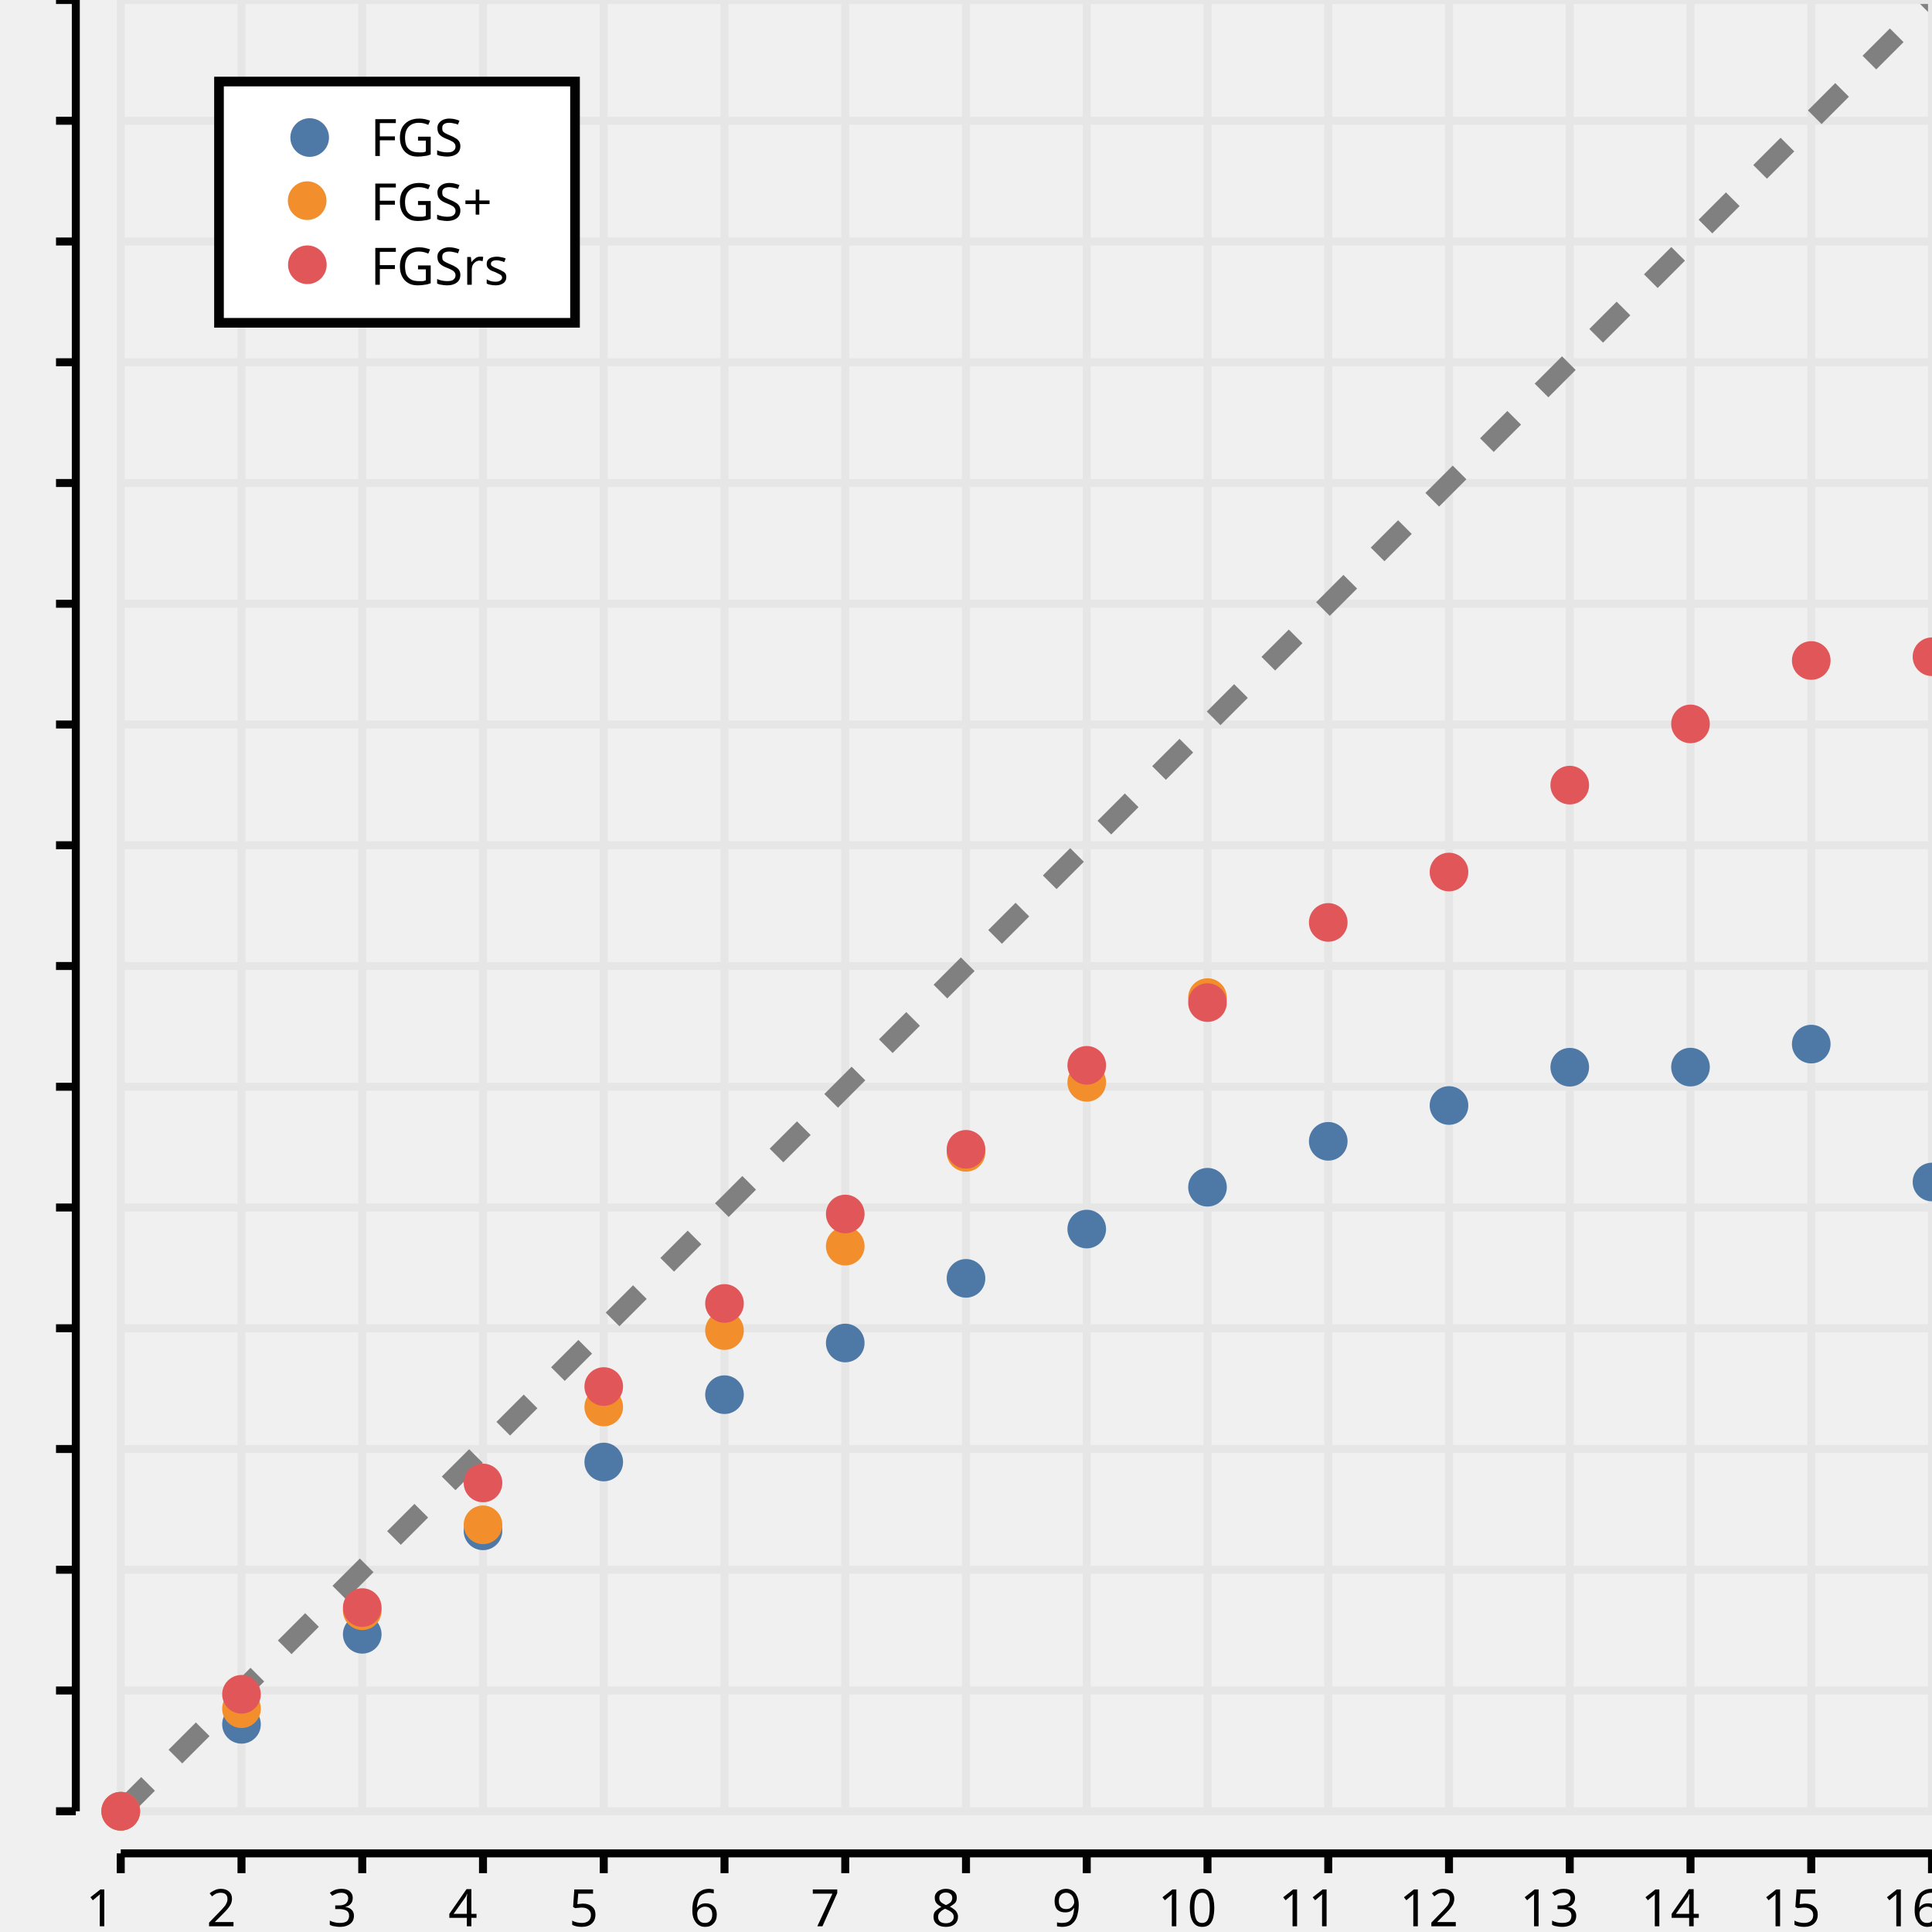
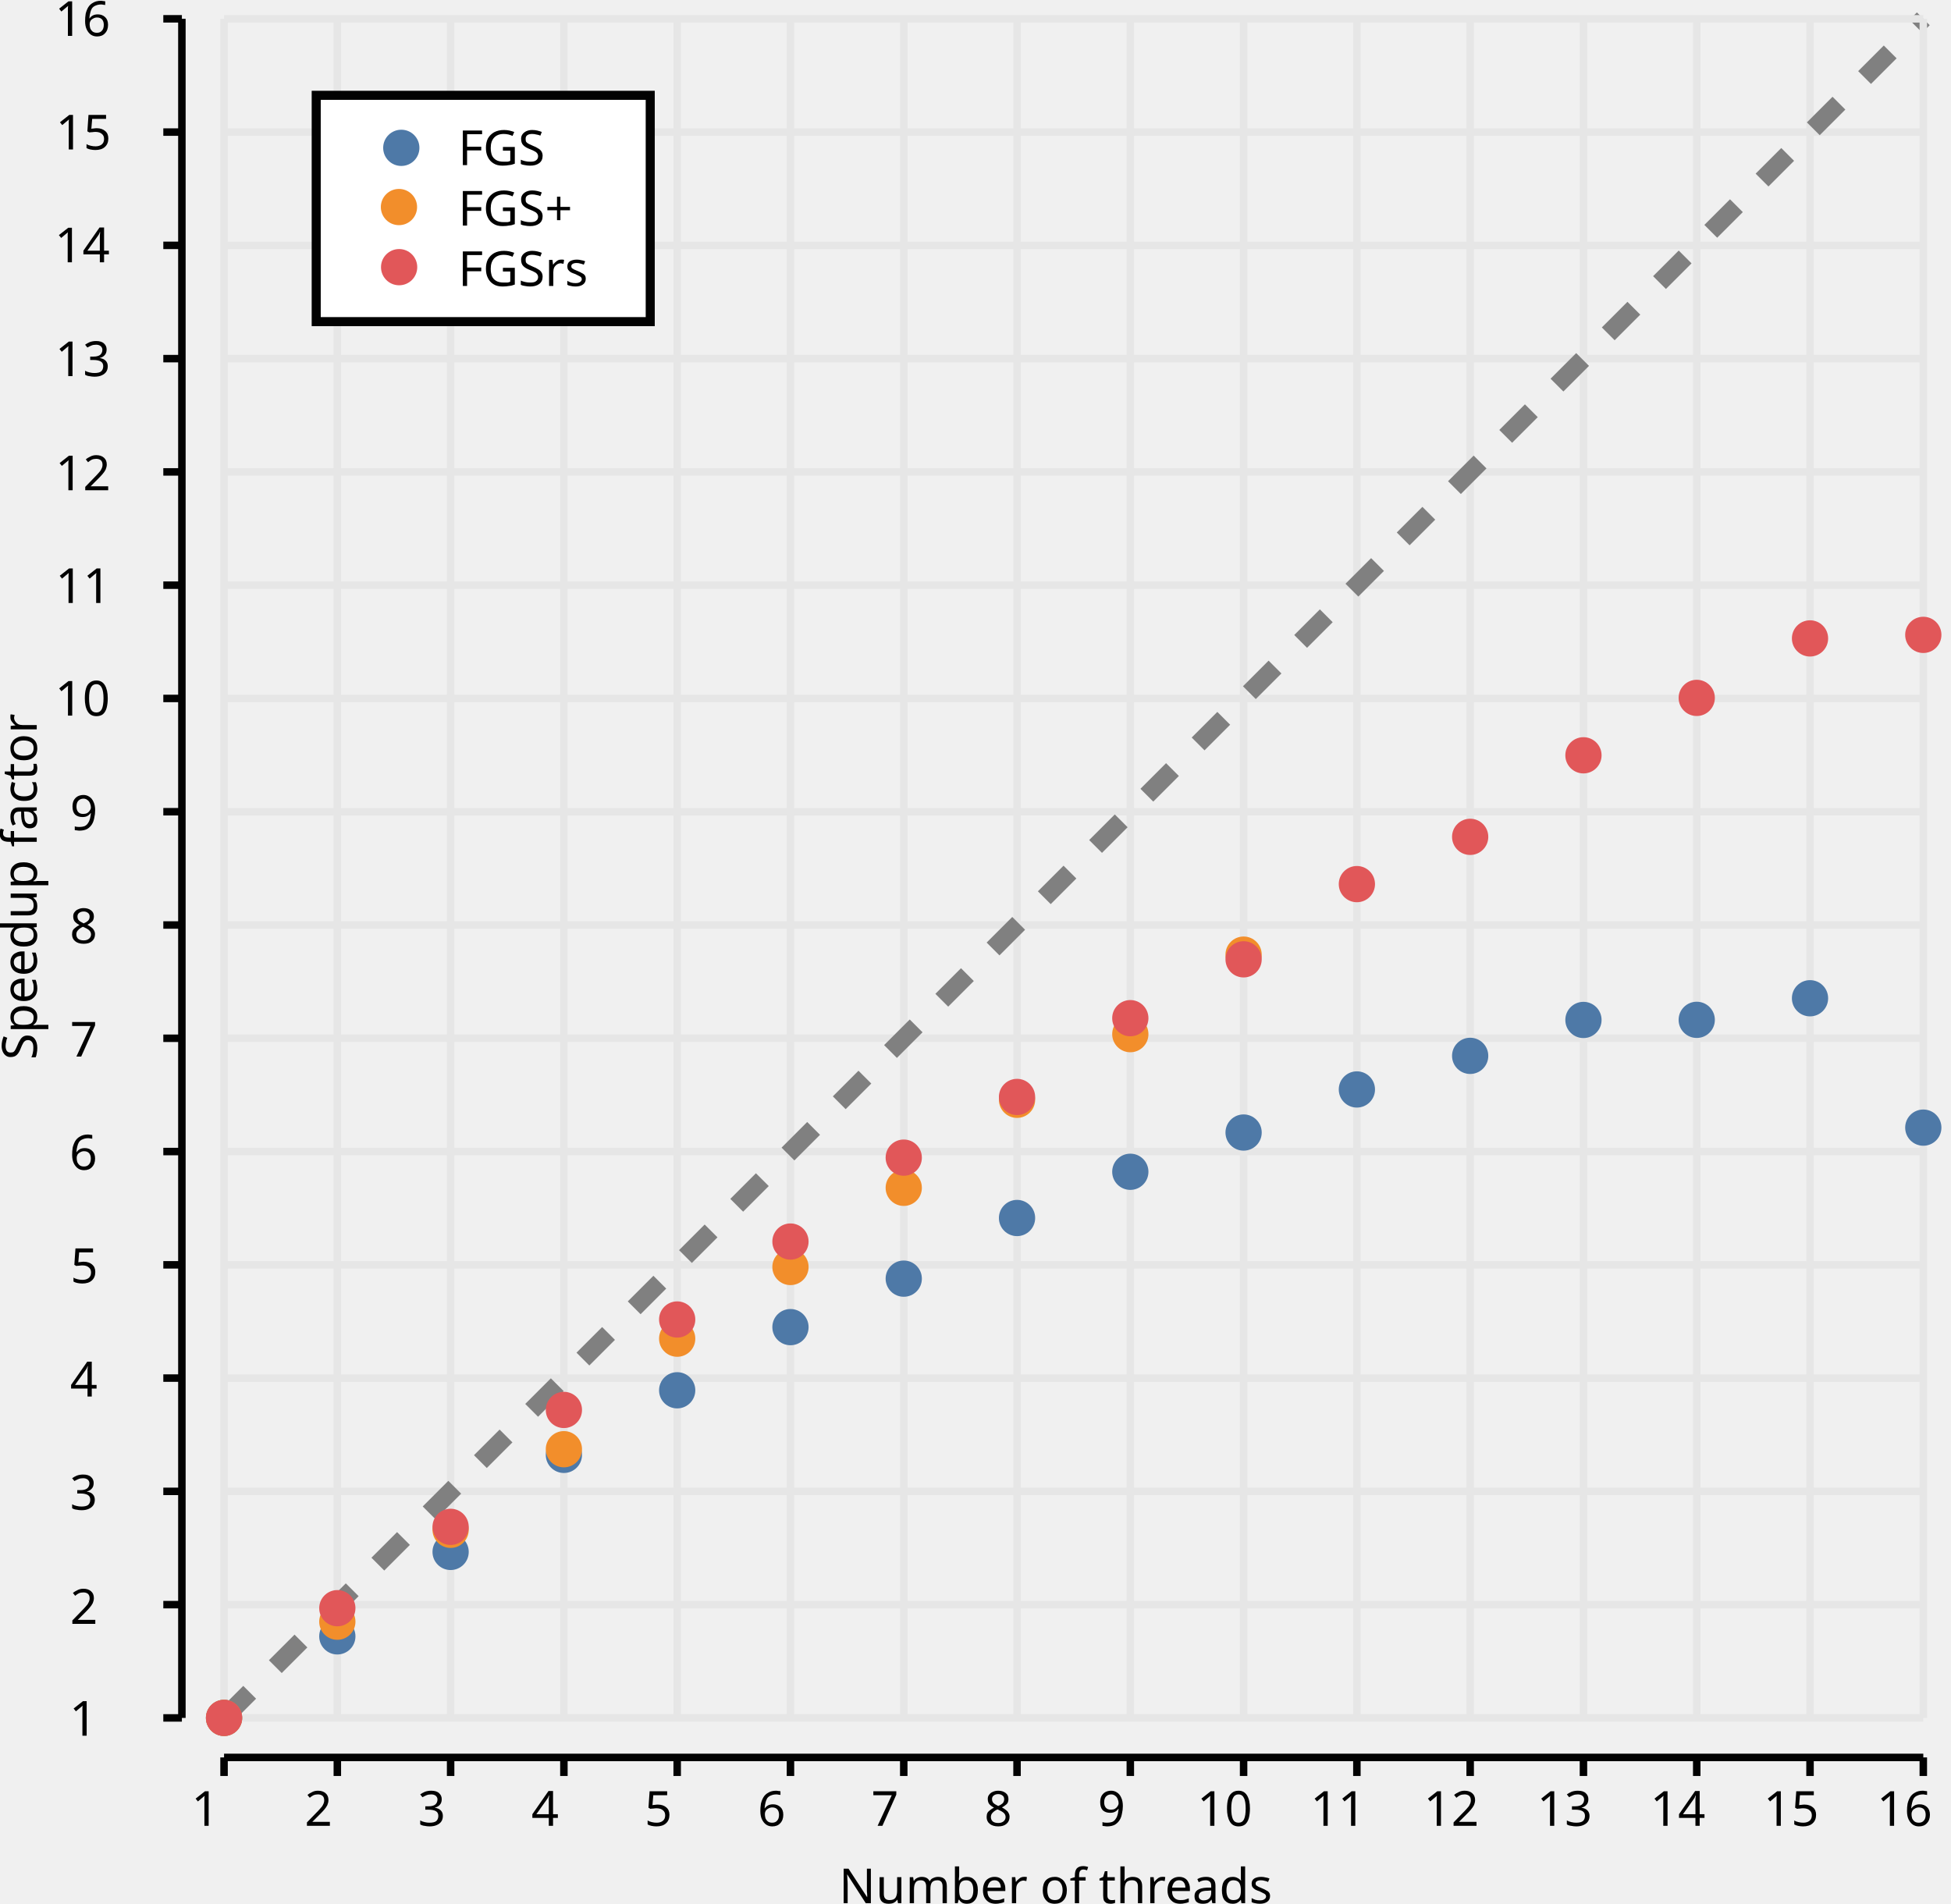
- <svg xmlns="http://www.w3.org/2000/svg" width="100" height="100" viewBox="0 -100 100 100" version="1.1" id="svg70">
+ <svg xmlns="http://www.w3.org/2000/svg" width="107.639" height="105.049" viewBox="0 -100 107.639 105.049" version="1.1" id="svg70">
  <defs id="defs2" />
-   <path style="fill:none;stroke:#e6e6e6;stroke-width:0.413;stroke-opacity:1" d="m 6.25,-100 10e-5,93.75" id="path5231" />
-   <path style="fill:none;stroke:#e6e6e6;stroke-width:0.413;stroke-opacity:1" d="m 12.5,-100 10e-5,93.75" id="path5233" />
-   <path style="fill:none;stroke:#e6e6e6;stroke-width:0.413;stroke-opacity:1" d="m 18.75,-100 10e-5,93.75" id="path5235" />
-   <path style="fill:none;stroke:#e6e6e6;stroke-width:0.413;stroke-opacity:1" d="m 25,-100 10e-5,93.75" id="path5237" />
-   <path style="fill:none;stroke:#e6e6e6;stroke-width:0.413;stroke-opacity:1" d="m 31.25,-100 10e-5,93.75" id="path5239" />
-   <path style="fill:none;stroke:#e6e6e6;stroke-width:0.413;stroke-opacity:1" d="m 37.5,-100 1e-4,93.75" id="path5241" />
-   <path style="fill:none;stroke:#e6e6e6;stroke-width:0.413;stroke-opacity:1" d="m 43.75,-100 1e-4,93.75" id="path5243" />
-   <path style="fill:none;stroke:#e6e6e6;stroke-width:0.413;stroke-opacity:1" d="m 50,-100 1e-4,93.75" id="path5245" />
-   <path style="fill:none;stroke:#e6e6e6;stroke-width:0.413;stroke-opacity:1" d="m 56.25,-100 10e-5,93.75" id="path5247" />
-   <path style="fill:none;stroke:#e6e6e6;stroke-width:0.413;stroke-opacity:1" d="m 62.5,-100 1e-4,93.75" id="path5249" />
-   <path style="fill:none;stroke:#e6e6e6;stroke-width:0.413;stroke-opacity:1" d="m 68.75,-100 1e-4,93.75" id="path5251" />
-   <path style="fill:none;stroke:#e6e6e6;stroke-width:0.413;stroke-opacity:1" d="m 75,-100 1e-4,93.75" id="path5253" />
-   <path style="fill:none;stroke:#e6e6e6;stroke-width:0.413;stroke-opacity:1" d="m 81.25,-100 1e-4,93.75" id="path5255" />
-   <path style="fill:none;stroke:#e6e6e6;stroke-width:0.413;stroke-opacity:1" d="m 87.5,-100 1e-4,93.75" id="path5257" />
-   <path style="fill:none;stroke:#e6e6e6;stroke-width:0.413;stroke-opacity:1" d="m 93.75,-100 1e-4,93.75" id="path5259" />
-   <path style="fill:none;stroke:#e6e6e6;stroke-width:0.413;stroke-opacity:1" d="m 6.25,-93.75 93.75,-9.6e-5" id="path5263" />
-   <path style="fill:none;stroke:#e6e6e6;stroke-width:0.413;stroke-opacity:1" d="m 6.25,-87.5 93.75,-9.6e-5" id="path5265" />
-   <path style="fill:none;stroke:#e6e6e6;stroke-width:0.413;stroke-opacity:1" d="m 6.25,-81.25 93.75,-9.6e-5" id="path5267" />
-   <path style="fill:none;stroke:#e6e6e6;stroke-width:0.413;stroke-opacity:1" d="m 6.25,-75 93.75,-9.6e-5" id="path5269" />
-   <path style="fill:none;stroke:#e6e6e6;stroke-width:0.413;stroke-opacity:1" d="M 6.25,-68.75 100,-68.75" id="path5271" />
-   <path style="fill:none;stroke:#e6e6e6;stroke-width:0.413;stroke-opacity:1" d="m 6.25,-62.5 93.75,-9.6e-5" id="path5273" />
-   <path style="fill:none;stroke:#e6e6e6;stroke-width:0.413;stroke-opacity:1" d="m 6.25,-56.25 93.75,-9.6e-5" id="path5275" />
-   <path style="fill:none;stroke:#e6e6e6;stroke-width:0.413;stroke-opacity:1" d="m 6.25,-50 93.75,-9.6e-5" id="path5277" />
-   <path style="fill:none;stroke:#e6e6e6;stroke-width:0.413;stroke-opacity:1" d="m 6.25,-43.75 93.75,-9.6e-5" id="path5279" />
-   <path style="fill:none;stroke:#e6e6e6;stroke-width:0.413;stroke-opacity:1" d="m 6.25,-37.5 93.75,-9.6e-5" id="path5281" />
-   <path style="fill:none;stroke:#e6e6e6;stroke-width:0.413;stroke-opacity:1" d="m 6.25,-31.25 93.75,-9.6e-5" id="path5283" />
-   <path style="fill:none;stroke:#e6e6e6;stroke-width:0.413;stroke-opacity:1" d="m 6.25,-25 93.75,-9.6e-5" id="path5285" />
-   <path style="fill:none;stroke:#e6e6e6;stroke-width:0.413;stroke-opacity:1" d="m 6.25,-18.75 93.75,-9.6e-5" id="path5287" />
-   <path style="fill:none;stroke:#e6e6e6;stroke-width:0.413;stroke-opacity:1" d="m 6.25,-12.5 93.75,-9.6e-5" id="path5289" />
-   <path style="fill:none;stroke:#e6e6e6;stroke-width:0.413;stroke-opacity:1" d="M 6.25,-6.25 100,-6.25" id="path5291" />
-   <path d="M 6.25,-6.25 100,-100" stroke="#808080" stroke-dasharray="2, 2" id="path6" />
-   <path style="fill:none;stroke:#020202;stroke-width:0.413;stroke-opacity:1" d="M 6.25,-3.045 V -4.07" id="path6302" />
-   <path style="fill:none;stroke:#020202;stroke-width:0.413;stroke-opacity:1" d="M 12.5,-3.045 V -4.07" id="path6304" />
-   <path style="fill:none;stroke:#020202;stroke-width:0.413;stroke-opacity:1" d="M 18.75,-3.045 V -4.07" id="path6306" />
-   <path style="fill:none;stroke:#020202;stroke-width:0.413;stroke-opacity:1" d="M 25,-3.045 V -4.07" id="path6308" />
-   <path style="fill:none;stroke:#020202;stroke-width:0.413;stroke-opacity:1" d="M 31.25,-3.045 V -4.07" id="path6310" />
-   <path style="fill:none;stroke:#020202;stroke-width:0.413;stroke-opacity:1" d="M 37.5,-3.045 V -4.07" id="path6312" />
-   <path style="fill:none;stroke:#020202;stroke-width:0.413;stroke-opacity:1" d="M 43.75,-3.045 V -4.07" id="path6314" />
-   <path style="fill:none;stroke:#020202;stroke-width:0.413;stroke-opacity:1" d="M 50,-3.045 V -4.07" id="path6316" />
-   <path style="fill:none;stroke:#020202;stroke-width:0.413;stroke-opacity:1" d="M 56.25,-3.045 V -4.07" id="path6318" />
-   <path style="fill:none;stroke:#020202;stroke-width:0.413;stroke-opacity:1" d="M 62.5,-3.045 V -4.07" id="path6320" />
-   <path style="fill:none;stroke:#020202;stroke-width:0.413;stroke-opacity:1" d="M 68.75,-3.045 V -4.07" id="path6322" />
-   <path style="fill:none;stroke:#020202;stroke-width:0.413;stroke-opacity:1" d="M 75,-3.045 V -4.07" id="path6324" />
-   <path style="fill:none;stroke:#020202;stroke-width:0.413;stroke-opacity:1" d="M 81.25,-3.045 V -4.07" id="path6326" />
-   <path style="fill:none;stroke:#020202;stroke-width:0.413;stroke-opacity:1" d="M 87.5,-3.045 V -4.07" id="path6328" />
-   <path style="fill:none;stroke:#020202;stroke-width:0.413;stroke-opacity:1" d="M 93.75,-3.045 V -4.07" id="path6330" />
-   <path style="fill:none;stroke:#020202;stroke-width:0.413;stroke-opacity:1" d="M 100,-3.045 V -4.07" id="path6900" />
-   <path style="fill:none;stroke:#020202;stroke-width:0.413;stroke-opacity:1" d="m 2.899,-93.75 h 1.024" id="path6906" />
-   <path style="fill:none;stroke:#020202;stroke-width:0.413;stroke-opacity:1" d="m 2.899,-87.5 h 1.024" id="path6908" />
-   <path style="fill:none;stroke:#020202;stroke-width:0.413;stroke-opacity:1" d="m 2.899,-81.25 h 1.024" id="path6910" />
-   <path style="fill:none;stroke:#020202;stroke-width:0.413;stroke-opacity:1" d="m 2.899,-75 h 1.024" id="path6912" />
-   <path style="fill:none;stroke:#020202;stroke-width:0.413;stroke-opacity:1" d="m 2.899,-68.75 h 1.024" id="path6914" />
-   <path style="fill:none;stroke:#020202;stroke-width:0.413;stroke-opacity:1" d="m 2.899,-62.5 h 1.024" id="path6916" />
-   <path style="fill:none;stroke:#020202;stroke-width:0.413;stroke-opacity:1" d="m 2.899,-56.25 h 1.024" id="path6918" />
-   <path style="fill:none;stroke:#020202;stroke-width:0.413;stroke-opacity:1" d="m 2.899,-50 h 1.024" id="path6920" />
-   <path style="fill:none;stroke:#020202;stroke-width:0.413;stroke-opacity:1" d="m 2.899,-43.75 h 1.024" id="path6922" />
-   <path style="fill:none;stroke:#020202;stroke-width:0.413;stroke-opacity:1" d="m 2.899,-37.5 h 1.024" id="path6924" />
-   <path style="fill:none;stroke:#020202;stroke-width:0.413;stroke-opacity:1" d="m 2.899,-31.25 h 1.024" id="path6926" />
-   <path style="fill:none;stroke:#020202;stroke-width:0.413;stroke-opacity:1" d="m 2.899,-25 h 1.024" id="path6928" />
-   <path style="fill:none;stroke:#020202;stroke-width:0.413;stroke-opacity:1" d="m 2.899,-18.75 h 1.024" id="path6930" />
-   <path style="fill:none;stroke:#020202;stroke-width:0.413;stroke-opacity:1" d="m 2.899,-12.5 h 1.024" id="path6932" />
-   <path style="fill:none;stroke:#020202;stroke-width:0.413;stroke-opacity:1" d="m 2.899,-6.25 h 1.024" id="path6934" />
-   <path style="fill:none;stroke:#020202;stroke-width:0.413;stroke-opacity:1" d="m 2.899,-100 h 1.024" id="path6938" />
-   <path style="fill:none;stroke:#020202;stroke-width:0.413;stroke-opacity:1" d="M 3.924,-6.25 V -100" id="path6944" />
-   <path style="fill:none;stroke:#020202;stroke-width:0.413;stroke-opacity:1" d="M 100,-4.07 H 6.25" id="path7121" />
-   <text xml:space="preserve" style="font-size:2.667px;line-height:1.25;font-family:sans-serif;-inkscape-font-specification:'sans-serif, Normal';text-align:center;letter-spacing:0px;text-anchor:middle" x="6.25" y="-0.296" id="text28380">
-     <tspan id="tspan28378" x="6.25" y="-0.296">1</tspan>
-   </text>
-   <text xml:space="preserve" style="font-size:2.667px;line-height:1.25;font-family:sans-serif;-inkscape-font-specification:'sans-serif, Normal';text-align:center;letter-spacing:0px;text-anchor:middle" x="12.5" y="-0.296" id="text38774">
-     <tspan id="tspan38772" x="12.5" y="-0.296">2</tspan>
-   </text>
-   <text xml:space="preserve" style="font-size:2.667px;line-height:1.25;font-family:sans-serif;-inkscape-font-specification:'sans-serif, Normal';text-align:center;letter-spacing:0px;text-anchor:middle" x="18.75" y="-0.296" id="text41780">
-     <tspan id="tspan41778" x="18.75" y="-0.296">3</tspan>
-   </text>
-   <text xml:space="preserve" style="font-size:2.667px;line-height:1.25;font-family:sans-serif;-inkscape-font-specification:'sans-serif, Normal';text-align:center;letter-spacing:0px;text-anchor:middle" x="25" y="-0.296" id="text51370">
-     <tspan id="tspan51368" x="25" y="-0.296">4</tspan>
-   </text>
-   <text xml:space="preserve" style="font-size:2.667px;line-height:1.25;font-family:sans-serif;-inkscape-font-specification:'sans-serif, Normal';text-align:center;letter-spacing:0px;text-anchor:middle" x="31.25" y="-0.296" id="text52154">
-     <tspan id="tspan52152" x="31.25" y="-0.296">5</tspan>
-   </text>
-   <text xml:space="preserve" style="font-size:2.667px;line-height:1.25;font-family:sans-serif;-inkscape-font-specification:'sans-serif, Normal';text-align:center;letter-spacing:0px;text-anchor:middle" x="37.5" y="-0.296" id="text54066">
-     <tspan id="tspan54064" x="37.5" y="-0.296">6</tspan>
-   </text>
-   <text xml:space="preserve" style="font-size:2.667px;line-height:1.25;font-family:sans-serif;-inkscape-font-specification:'sans-serif, Normal';text-align:center;letter-spacing:0px;text-anchor:middle" x="43.75" y="-0.296" id="text54664">
-     <tspan id="tspan54662" x="43.75" y="-0.296">7</tspan>
-   </text>
-   <text xml:space="preserve" style="font-size:2.667px;line-height:1.25;font-family:sans-serif;-inkscape-font-specification:'sans-serif, Normal';text-align:center;letter-spacing:0px;text-anchor:middle" x="50" y="-0.296" id="text55328">
-     <tspan id="tspan55326" x="50" y="-0.296">8</tspan>
-   </text>
-   <text xml:space="preserve" style="font-size:2.667px;line-height:1.25;font-family:sans-serif;-inkscape-font-specification:'sans-serif, Normal';text-align:center;letter-spacing:0px;text-anchor:middle" x="56.25" y="-0.296" id="text55574">
-     <tspan id="tspan55572" x="56.25" y="-0.296">9</tspan>
-   </text>
-   <text xml:space="preserve" style="font-size:2.667px;line-height:1.25;font-family:sans-serif;-inkscape-font-specification:'sans-serif, Normal';text-align:center;letter-spacing:0px;text-anchor:middle" x="62.5" y="-0.296" id="text56546">
-     <tspan id="tspan56544" x="62.5" y="-0.296">10</tspan>
-   </text>
-   <text xml:space="preserve" style="font-size:2.667px;line-height:1.25;font-family:sans-serif;-inkscape-font-specification:'sans-serif, Normal';text-align:center;letter-spacing:0px;text-anchor:middle" x="68.75" y="-0.296" id="text58330">
-     <tspan id="tspan58328" x="68.75" y="-0.296">11</tspan>
-   </text>
-   <text xml:space="preserve" style="font-size:2.667px;line-height:1.25;font-family:sans-serif;-inkscape-font-specification:'sans-serif, Normal';text-align:center;letter-spacing:0px;text-anchor:middle" x="75" y="-0.296" id="text59840">
-     <tspan id="tspan59838" x="75" y="-0.296">12</tspan>
-   </text>
-   <text xml:space="preserve" style="font-size:2.667px;line-height:1.25;font-family:sans-serif;-inkscape-font-specification:'sans-serif, Normal';text-align:center;letter-spacing:0px;text-anchor:middle" x="81.25" y="-0.296" id="text61186">
-     <tspan id="tspan61184" x="81.25" y="-0.296">13</tspan>
-   </text>
-   <text xml:space="preserve" style="font-size:2.667px;line-height:1.25;font-family:sans-serif;-inkscape-font-specification:'sans-serif, Normal';text-align:center;letter-spacing:0px;text-anchor:middle" x="87.5" y="-0.296" id="text62378">
-     <tspan id="tspan62376" x="87.5" y="-0.296">14</tspan>
-   </text>
-   <text xml:space="preserve" style="font-size:2.667px;line-height:1.25;font-family:sans-serif;-inkscape-font-specification:'sans-serif, Normal';text-align:center;letter-spacing:0px;text-anchor:middle" x="93.75" y="-0.296" id="text63042">
-     <tspan id="tspan63040" x="93.75" y="-0.296">15</tspan>
-   </text>
-   <text xml:space="preserve" style="font-size:2.667px;line-height:1.25;font-family:sans-serif;-inkscape-font-specification:'sans-serif, Normal';text-align:center;letter-spacing:0px;text-anchor:middle" x="100" y="-0.296" id="text64146">
-     <tspan id="tspan64144" x="100" y="-0.296">16</tspan>
-   </text>
-   <rect style="fill:#ffffff;stroke:#020202;stroke-width:0.5;stroke-miterlimit:4;stroke-dasharray:none;stroke-opacity:1" id="rect69719" width="18.428" height="12.487" x="11.335" y="-95.779" />
-   <text xml:space="preserve" style="font-size:2.667px;line-height:1.25;font-family:sans-serif;-inkscape-font-specification:'sans-serif, Normal';text-align:start;letter-spacing:0px;text-anchor:start" x="19.16" y="-91.928" id="text75953">
-     <tspan id="tspan75951" x="19.16" y="-91.928">FGS</tspan>
-     <tspan x="19.16" y="-88.595" id="tspan75955">FGS+</tspan>
-     <tspan x="19.16" y="-85.261" id="tspan75957">FGSrs</tspan>
-   </text>
-   <circle cx="15.9" cy="-89.614" r="1" fill="#f28e2b" id="circle78700" />
-   <circle cx="15.909" cy="-86.296" r="1" fill="#76b7b2" id="circle78702" style="fill:#e15759;fill-opacity:1" />
-   <circle cx="16.029" cy="-92.881" r="1" fill="#4e79a7" id="circle78704" />
-   <text xml:space="preserve" style="font-size:2.667px;line-height:1.25;font-family:sans-serif;-inkscape-font-specification:'sans-serif, Normal';text-align:center;letter-spacing:0px;text-anchor:middle" x="-0.482" y="-5.268" id="text78807">
-     <tspan id="tspan78805" x="-0.482" y="-5.268">1</tspan>
-   </text>
-   <text xml:space="preserve" style="font-size:2.667px;line-height:1.25;font-family:sans-serif;-inkscape-font-specification:'sans-serif, Normal';text-align:center;letter-spacing:0px;text-anchor:middle" x="-0.44" y="-11.441" id="text78811">
-     <tspan id="tspan78809" x="-0.44" y="-11.441">2</tspan>
-   </text>
-   <text xml:space="preserve" style="font-size:2.667px;line-height:1.25;font-family:sans-serif;-inkscape-font-specification:'sans-serif, Normal';text-align:center;letter-spacing:0px;text-anchor:middle" x="-0.452" y="-17.741" id="text78815">
-     <tspan id="tspan78813" x="-0.452" y="-17.741">3</tspan>
-   </text>
-   <text xml:space="preserve" style="font-size:2.667px;line-height:1.25;font-family:sans-serif;-inkscape-font-specification:'sans-serif, Normal';text-align:center;letter-spacing:0px;text-anchor:middle" x="-0.449" y="-23.985" id="text78819">
-     <tspan id="tspan78817" x="-0.449" y="-23.985">4</tspan>
-   </text>
-   <text xml:space="preserve" style="font-size:2.667px;line-height:1.25;font-family:sans-serif;-inkscape-font-specification:'sans-serif, Normal';text-align:center;letter-spacing:0px;text-anchor:middle" x="-0.426" y="-30.25" id="text78823">
-     <tspan id="tspan78821" x="-0.426" y="-30.25">5</tspan>
-   </text>
-   <text xml:space="preserve" style="font-size:2.667px;line-height:1.25;font-family:sans-serif;-inkscape-font-specification:'sans-serif, Normal';text-align:center;letter-spacing:0px;text-anchor:middle" x="-0.466" y="-36.505" id="text78827">
-     <tspan id="tspan78825" x="-0.466" y="-36.505">6</tspan>
-   </text>
-   <text xml:space="preserve" style="font-size:2.667px;line-height:1.25;font-family:sans-serif;-inkscape-font-specification:'sans-serif, Normal';text-align:center;letter-spacing:0px;text-anchor:middle" x="-0.454" y="-42.74" id="text78831">
-     <tspan id="tspan78829" x="-0.454" y="-42.74">7</tspan>
-   </text>
-   <text xml:space="preserve" style="font-size:2.667px;line-height:1.25;font-family:sans-serif;-inkscape-font-specification:'sans-serif, Normal';text-align:center;letter-spacing:0px;text-anchor:middle" x="-0.457" y="-48.995" id="text78835">
-     <tspan id="tspan78833" x="-0.457" y="-48.995">8</tspan>
-   </text>
-   <text xml:space="preserve" style="font-size:2.667px;line-height:1.25;font-family:sans-serif;-inkscape-font-specification:'sans-serif, Normal';text-align:center;letter-spacing:0px;text-anchor:middle" x="-0.448" y="-55.236" id="text78839">
-     <tspan id="tspan78837" x="-0.448" y="-55.236">9</tspan>
-   </text>
-   <text xml:space="preserve" style="font-size:2.667px;line-height:1.25;font-family:sans-serif;-inkscape-font-specification:'sans-serif, Normal';text-align:center;letter-spacing:0px;text-anchor:middle" x="-0.515" y="-61.554" id="text78843">
-     <tspan id="tspan78841" x="-0.515" y="-61.554">10</tspan>
-   </text>
-   <text xml:space="preserve" style="font-size:2.667px;line-height:1.25;font-family:sans-serif;-inkscape-font-specification:'sans-serif, Normal';text-align:center;letter-spacing:0px;text-anchor:middle" x="-0.482" y="-67.768" id="text78847">
-     <tspan id="tspan78845" x="-0.482" y="-67.768">11</tspan>
-   </text>
-   <text xml:space="preserve" style="font-size:2.667px;line-height:1.25;font-family:sans-serif;-inkscape-font-specification:'sans-serif, Normal';text-align:center;letter-spacing:0px;text-anchor:middle" x="-0.489" y="-73.99" id="text78851">
-     <tspan id="tspan78849" x="-0.489" y="-73.99">12</tspan>
-   </text>
-   <text xml:space="preserve" style="font-size:2.667px;line-height:1.25;font-family:sans-serif;-inkscape-font-specification:'sans-serif, Normal';text-align:center;letter-spacing:0px;text-anchor:middle" x="-0.497" y="-80.286" id="text78855">
-     <tspan id="tspan78853" x="-0.497" y="-80.286">13</tspan>
-   </text>
-   <text xml:space="preserve" style="font-size:2.667px;line-height:1.25;font-family:sans-serif;-inkscape-font-specification:'sans-serif, Normal';text-align:center;letter-spacing:0px;text-anchor:middle" x="-0.53" y="-86.567" id="text78859">
-     <tspan id="tspan78857" x="-0.53" y="-86.567">14</tspan>
-   </text>
-   <text xml:space="preserve" style="font-size:2.667px;line-height:1.25;font-family:sans-serif;-inkscape-font-specification:'sans-serif, Normal';text-align:center;letter-spacing:0px;text-anchor:middle" x="-0.47" y="-92.794" id="text78863">
-     <tspan id="tspan78861" x="-0.47" y="-92.794">15</tspan>
-   </text>
-   <text xml:space="preserve" style="font-size:2.667px;line-height:1.25;font-family:sans-serif;-inkscape-font-specification:'sans-serif, Normal';text-align:center;letter-spacing:0px;text-anchor:middle" x="-0.52" y="-99.059" id="text78867">
-     <tspan id="tspan78865" x="-0.52" y="-99.059">16</tspan>
-   </text>
-   <path style="fill:none;stroke:#e6e6e6;stroke-width:0.413;stroke-opacity:1" d="M 6.25,-100 100,-100" id="path935" />
-   <path style="fill:none;stroke:#e6e6e6;stroke-width:0.413;stroke-opacity:1" d="m 100,-100 1e-4,93.75" id="path1019" />
-   <text xml:space="preserve" style="font-size:2.667px;line-height:1.25;font-family:sans-serif;-inkscape-font-specification:'sans-serif, Normal';text-align:center;letter-spacing:0px;text-anchor:middle" x="53.165" y="3.973" id="text1422">
-     <tspan id="tspan1420" x="53.165" y="3.973">Number of threads</tspan>
-   </text>
-   <text xml:space="preserve" style="font-size:2.667px;line-height:1.25;font-family:sans-serif;-inkscape-font-specification:'sans-serif, Normal';text-align:center;letter-spacing:0px;text-anchor:middle" x="53.152" y="-4.085" id="text1748" transform="rotate(-90)">
-     <tspan id="tspan1746" x="53.152" y="-4.085">Speedup factor</tspan>
-   </text>
-   <g id="g1137" transform="translate(-107.1431,-0.3365716)">
+   <path style="fill:none;stroke:#e6e6e6;stroke-width:0.413;stroke-opacity:1" d="m 12.361,-98.962 10e-5,93.75" id="path5231" />
+   <path style="fill:none;stroke:#e6e6e6;stroke-width:0.413;stroke-opacity:1" d="m 18.611,-98.962 10e-5,93.75" id="path5233" />
+   <path style="fill:none;stroke:#e6e6e6;stroke-width:0.413;stroke-opacity:1" d="m 24.861,-98.962 10e-5,93.75" id="path5235" />
+   <path style="fill:none;stroke:#e6e6e6;stroke-width:0.413;stroke-opacity:1" d="m 31.111,-98.962 10e-5,93.75" id="path5237" />
+   <path style="fill:none;stroke:#e6e6e6;stroke-width:0.413;stroke-opacity:1" d="m 37.361,-98.962 1e-4,93.75" id="path5239" />
+   <path style="fill:none;stroke:#e6e6e6;stroke-width:0.413;stroke-opacity:1" d="m 43.611,-98.962 1e-4,93.75" id="path5241" />
+   <path style="fill:none;stroke:#e6e6e6;stroke-width:0.413;stroke-opacity:1" d="m 49.861,-98.962 1e-4,93.75" id="path5243" />
+   <path style="fill:none;stroke:#e6e6e6;stroke-width:0.413;stroke-opacity:1" d="m 56.111,-98.962 1e-4,93.75" id="path5245" />
+   <path style="fill:none;stroke:#e6e6e6;stroke-width:0.413;stroke-opacity:1" d="m 62.361,-98.962 10e-5,93.75" id="path5247" />
+   <path style="fill:none;stroke:#e6e6e6;stroke-width:0.413;stroke-opacity:1" d="m 68.611,-98.962 10e-5,93.75" id="path5249" />
+   <path style="fill:none;stroke:#e6e6e6;stroke-width:0.413;stroke-opacity:1" d="m 74.861,-98.962 10e-5,93.75" id="path5251" />
+   <path style="fill:none;stroke:#e6e6e6;stroke-width:0.413;stroke-opacity:1" d="m 81.111,-98.962 1e-4,93.75" id="path5253" />
+   <path style="fill:none;stroke:#e6e6e6;stroke-width:0.413;stroke-opacity:1" d="m 87.361,-98.962 1e-4,93.75" id="path5255" />
+   <path style="fill:none;stroke:#e6e6e6;stroke-width:0.413;stroke-opacity:1" d="m 93.611,-98.962 10e-5,93.75" id="path5257" />
+   <path style="fill:none;stroke:#e6e6e6;stroke-width:0.413;stroke-opacity:1" d="m 99.861,-98.962 10e-5,93.75" id="path5259" />
+   <path style="fill:none;stroke:#e6e6e6;stroke-width:0.413;stroke-opacity:1" d="m 12.361,-92.712 93.75,-9.6e-5" id="path5263" />
+   <path style="fill:none;stroke:#e6e6e6;stroke-width:0.413;stroke-opacity:1" d="m 12.361,-86.462 93.75,-9.6e-5" id="path5265" />
+   <path style="fill:none;stroke:#e6e6e6;stroke-width:0.413;stroke-opacity:1" d="m 12.361,-80.212 93.75,-9.6e-5" id="path5267" />
+   <path style="fill:none;stroke:#e6e6e6;stroke-width:0.413;stroke-opacity:1" d="m 12.361,-73.962 93.75,-9.6e-5" id="path5269" />
+   <path style="fill:none;stroke:#e6e6e6;stroke-width:0.413;stroke-opacity:1" d="m 12.361,-67.712 93.75,-9.6e-5" id="path5271" />
+   <path style="fill:none;stroke:#e6e6e6;stroke-width:0.413;stroke-opacity:1" d="m 12.361,-61.462 93.75,-9.6e-5" id="path5273" />
+   <path style="fill:none;stroke:#e6e6e6;stroke-width:0.413;stroke-opacity:1" d="m 12.361,-55.212 93.75,-9.6e-5" id="path5275" />
+   <path style="fill:none;stroke:#e6e6e6;stroke-width:0.413;stroke-opacity:1" d="m 12.361,-48.962 93.75,-9.6e-5" id="path5277" />
+   <path style="fill:none;stroke:#e6e6e6;stroke-width:0.413;stroke-opacity:1" d="m 12.361,-42.712 93.75,-9.6e-5" id="path5279" />
+   <path style="fill:none;stroke:#e6e6e6;stroke-width:0.413;stroke-opacity:1" d="m 12.361,-36.462 93.75,-9.6e-5" id="path5281" />
+   <path style="fill:none;stroke:#e6e6e6;stroke-width:0.413;stroke-opacity:1" d="m 12.361,-30.212 93.75,-9.6e-5" id="path5283" />
+   <path style="fill:none;stroke:#e6e6e6;stroke-width:0.413;stroke-opacity:1" d="m 12.361,-23.962 93.75,-9.6e-5" id="path5285" />
+   <path style="fill:none;stroke:#e6e6e6;stroke-width:0.413;stroke-opacity:1" d="m 12.361,-17.712 93.75,-9.6e-5" id="path5287" />
+   <path style="fill:none;stroke:#e6e6e6;stroke-width:0.413;stroke-opacity:1" d="m 12.361,-11.462 93.75,-9.6e-5" id="path5289" />
+   <path style="fill:none;stroke:#e6e6e6;stroke-width:0.413;stroke-opacity:1" d="m 12.361,-5.212 93.75,-9.56e-5" id="path5291" />
+   <path d="M 12.361,-5.212 106.111,-98.962" stroke="#808080" stroke-dasharray="2, 2" id="path6" />
+   <path style="fill:none;stroke:#020202;stroke-width:0.413;stroke-opacity:1" d="M 12.361,-2.008 V -3.032" id="path6302" />
+   <path style="fill:none;stroke:#020202;stroke-width:0.413;stroke-opacity:1" d="M 18.611,-2.008 V -3.032" id="path6304" />
+   <path style="fill:none;stroke:#020202;stroke-width:0.413;stroke-opacity:1" d="M 24.861,-2.008 V -3.032" id="path6306" />
+   <path style="fill:none;stroke:#020202;stroke-width:0.413;stroke-opacity:1" d="M 31.111,-2.008 V -3.032" id="path6308" />
+   <path style="fill:none;stroke:#020202;stroke-width:0.413;stroke-opacity:1" d="M 37.361,-2.008 V -3.032" id="path6310" />
+   <path style="fill:none;stroke:#020202;stroke-width:0.413;stroke-opacity:1" d="M 43.611,-2.008 V -3.032" id="path6312" />
+   <path style="fill:none;stroke:#020202;stroke-width:0.413;stroke-opacity:1" d="M 49.861,-2.008 V -3.032" id="path6314" />
+   <path style="fill:none;stroke:#020202;stroke-width:0.413;stroke-opacity:1" d="M 56.111,-2.008 V -3.032" id="path6316" />
+   <path style="fill:none;stroke:#020202;stroke-width:0.413;stroke-opacity:1" d="M 62.361,-2.008 V -3.032" id="path6318" />
+   <path style="fill:none;stroke:#020202;stroke-width:0.413;stroke-opacity:1" d="M 68.611,-2.008 V -3.032" id="path6320" />
+   <path style="fill:none;stroke:#020202;stroke-width:0.413;stroke-opacity:1" d="M 74.861,-2.008 V -3.032" id="path6322" />
+   <path style="fill:none;stroke:#020202;stroke-width:0.413;stroke-opacity:1" d="M 81.111,-2.008 V -3.032" id="path6324" />
+   <path style="fill:none;stroke:#020202;stroke-width:0.413;stroke-opacity:1" d="M 87.361,-2.008 V -3.032" id="path6326" />
+   <path style="fill:none;stroke:#020202;stroke-width:0.413;stroke-opacity:1" d="M 93.611,-2.008 V -3.032" id="path6328" />
+   <path style="fill:none;stroke:#020202;stroke-width:0.413;stroke-opacity:1" d="M 99.861,-2.008 V -3.032" id="path6330" />
+   <path style="fill:none;stroke:#020202;stroke-width:0.413;stroke-opacity:1" d="M 106.111,-2.008 V -3.032" id="path6900" />
+   <path style="fill:none;stroke:#020202;stroke-width:0.413;stroke-opacity:1" d="M 9.01,-92.712 H 10.035" id="path6906" />
+   <path style="fill:none;stroke:#020202;stroke-width:0.413;stroke-opacity:1" d="M 9.01,-86.462 H 10.035" id="path6908" />
+   <path style="fill:none;stroke:#020202;stroke-width:0.413;stroke-opacity:1" d="M 9.01,-80.212 H 10.035" id="path6910" />
+   <path style="fill:none;stroke:#020202;stroke-width:0.413;stroke-opacity:1" d="M 9.01,-73.962 H 10.035" id="path6912" />
+   <path style="fill:none;stroke:#020202;stroke-width:0.413;stroke-opacity:1" d="M 9.01,-67.712 H 10.035" id="path6914" />
+   <path style="fill:none;stroke:#020202;stroke-width:0.413;stroke-opacity:1" d="M 9.01,-61.462 H 10.035" id="path6916" />
+   <path style="fill:none;stroke:#020202;stroke-width:0.413;stroke-opacity:1" d="M 9.01,-55.212 H 10.035" id="path6918" />
+   <path style="fill:none;stroke:#020202;stroke-width:0.413;stroke-opacity:1" d="M 9.01,-48.962 H 10.035" id="path6920" />
+   <path style="fill:none;stroke:#020202;stroke-width:0.413;stroke-opacity:1" d="M 9.01,-42.712 H 10.035" id="path6922" />
+   <path style="fill:none;stroke:#020202;stroke-width:0.413;stroke-opacity:1" d="M 9.01,-36.462 H 10.035" id="path6924" />
+   <path style="fill:none;stroke:#020202;stroke-width:0.413;stroke-opacity:1" d="M 9.01,-30.212 H 10.035" id="path6926" />
+   <path style="fill:none;stroke:#020202;stroke-width:0.413;stroke-opacity:1" d="M 9.01,-23.962 H 10.035" id="path6928" />
+   <path style="fill:none;stroke:#020202;stroke-width:0.413;stroke-opacity:1" d="M 9.01,-17.712 H 10.035" id="path6930" />
+   <path style="fill:none;stroke:#020202;stroke-width:0.413;stroke-opacity:1" d="M 9.01,-11.462 H 10.035" id="path6932" />
+   <path style="fill:none;stroke:#020202;stroke-width:0.413;stroke-opacity:1" d="M 9.01,-5.212 H 10.035" id="path6934" />
+   <path style="fill:none;stroke:#020202;stroke-width:0.413;stroke-opacity:1" d="M 9.01,-98.962 H 10.035" id="path6938" />
+   <path style="fill:none;stroke:#020202;stroke-width:0.413;stroke-opacity:1" d="M 10.035,-5.212 V -98.962" id="path6944" />
+   <path style="fill:none;stroke:#020202;stroke-width:0.413;stroke-opacity:1" d="M 106.111,-3.032 H 12.361" id="path7121" />
+   <text xml:space="preserve" style="font-size:2.667px;line-height:1.25;font-family:sans-serif;-inkscape-font-specification:'sans-serif, Normal';text-align:center;letter-spacing:0px;text-anchor:middle" x="12.361" y="0.742" id="text28380">
+     <tspan id="tspan28378" x="12.361" y="0.742">1</tspan>
+   </text>
+   <text xml:space="preserve" style="font-size:2.667px;line-height:1.25;font-family:sans-serif;-inkscape-font-specification:'sans-serif, Normal';text-align:center;letter-spacing:0px;text-anchor:middle" x="18.611" y="0.742" id="text38774">
+     <tspan id="tspan38772" x="18.611" y="0.742">2</tspan>
+   </text>
+   <text xml:space="preserve" style="font-size:2.667px;line-height:1.25;font-family:sans-serif;-inkscape-font-specification:'sans-serif, Normal';text-align:center;letter-spacing:0px;text-anchor:middle" x="24.861" y="0.742" id="text41780">
+     <tspan id="tspan41778" x="24.861" y="0.742">3</tspan>
+   </text>
+   <text xml:space="preserve" style="font-size:2.667px;line-height:1.25;font-family:sans-serif;-inkscape-font-specification:'sans-serif, Normal';text-align:center;letter-spacing:0px;text-anchor:middle" x="31.111" y="0.742" id="text51370">
+     <tspan id="tspan51368" x="31.111" y="0.742">4</tspan>
+   </text>
+   <text xml:space="preserve" style="font-size:2.667px;line-height:1.25;font-family:sans-serif;-inkscape-font-specification:'sans-serif, Normal';text-align:center;letter-spacing:0px;text-anchor:middle" x="37.361" y="0.742" id="text52154">
+     <tspan id="tspan52152" x="37.361" y="0.742">5</tspan>
+   </text>
+   <text xml:space="preserve" style="font-size:2.667px;line-height:1.25;font-family:sans-serif;-inkscape-font-specification:'sans-serif, Normal';text-align:center;letter-spacing:0px;text-anchor:middle" x="43.611" y="0.742" id="text54066">
+     <tspan id="tspan54064" x="43.611" y="0.742">6</tspan>
+   </text>
+   <text xml:space="preserve" style="font-size:2.667px;line-height:1.25;font-family:sans-serif;-inkscape-font-specification:'sans-serif, Normal';text-align:center;letter-spacing:0px;text-anchor:middle" x="49.861" y="0.742" id="text54664">
+     <tspan id="tspan54662" x="49.861" y="0.742">7</tspan>
+   </text>
+   <text xml:space="preserve" style="font-size:2.667px;line-height:1.25;font-family:sans-serif;-inkscape-font-specification:'sans-serif, Normal';text-align:center;letter-spacing:0px;text-anchor:middle" x="56.111" y="0.742" id="text55328">
+     <tspan id="tspan55326" x="56.111" y="0.742">8</tspan>
+   </text>
+   <text xml:space="preserve" style="font-size:2.667px;line-height:1.25;font-family:sans-serif;-inkscape-font-specification:'sans-serif, Normal';text-align:center;letter-spacing:0px;text-anchor:middle" x="62.361" y="0.742" id="text55574">
+     <tspan id="tspan55572" x="62.361" y="0.742">9</tspan>
+   </text>
+   <text xml:space="preserve" style="font-size:2.667px;line-height:1.25;font-family:sans-serif;-inkscape-font-specification:'sans-serif, Normal';text-align:center;letter-spacing:0px;text-anchor:middle" x="68.611" y="0.742" id="text56546">
+     <tspan id="tspan56544" x="68.611" y="0.742">10</tspan>
+   </text>
+   <text xml:space="preserve" style="font-size:2.667px;line-height:1.25;font-family:sans-serif;-inkscape-font-specification:'sans-serif, Normal';text-align:center;letter-spacing:0px;text-anchor:middle" x="74.861" y="0.742" id="text58330">
+     <tspan id="tspan58328" x="74.861" y="0.742">11</tspan>
+   </text>
+   <text xml:space="preserve" style="font-size:2.667px;line-height:1.25;font-family:sans-serif;-inkscape-font-specification:'sans-serif, Normal';text-align:center;letter-spacing:0px;text-anchor:middle" x="81.111" y="0.742" id="text59840">
+     <tspan id="tspan59838" x="81.111" y="0.742">12</tspan>
+   </text>
+   <text xml:space="preserve" style="font-size:2.667px;line-height:1.25;font-family:sans-serif;-inkscape-font-specification:'sans-serif, Normal';text-align:center;letter-spacing:0px;text-anchor:middle" x="87.361" y="0.742" id="text61186">
+     <tspan id="tspan61184" x="87.361" y="0.742">13</tspan>
+   </text>
+   <text xml:space="preserve" style="font-size:2.667px;line-height:1.25;font-family:sans-serif;-inkscape-font-specification:'sans-serif, Normal';text-align:center;letter-spacing:0px;text-anchor:middle" x="93.611" y="0.742" id="text62378">
+     <tspan id="tspan62376" x="93.611" y="0.742">14</tspan>
+   </text>
+   <text xml:space="preserve" style="font-size:2.667px;line-height:1.25;font-family:sans-serif;-inkscape-font-specification:'sans-serif, Normal';text-align:center;letter-spacing:0px;text-anchor:middle" x="99.861" y="0.742" id="text63042">
+     <tspan id="tspan63040" x="99.861" y="0.742">15</tspan>
+   </text>
+   <text xml:space="preserve" style="font-size:2.667px;line-height:1.25;font-family:sans-serif;-inkscape-font-specification:'sans-serif, Normal';text-align:center;letter-spacing:0px;text-anchor:middle" x="106.111" y="0.742" id="text64146">
+     <tspan id="tspan64144" x="106.111" y="0.742">16</tspan>
+   </text>
+   <rect style="fill:#ffffff;stroke:#020202;stroke-width:0.5;stroke-miterlimit:4;stroke-dasharray:none;stroke-opacity:1" id="rect69719" width="18.428" height="12.487" x="17.446" y="-94.741" />
+   <text xml:space="preserve" style="font-size:2.667px;line-height:1.25;font-family:sans-serif;-inkscape-font-specification:'sans-serif, Normal';text-align:start;letter-spacing:0px;text-anchor:start" x="25.27" y="-90.89" id="text75953">
+     <tspan id="tspan75951" x="25.27" y="-90.89">FGS</tspan>
+     <tspan x="25.27" y="-87.557" id="tspan75955">FGS+</tspan>
+     <tspan x="25.27" y="-84.224" id="tspan75957">FGSrs</tspan>
+   </text>
+   <circle cx="22.011" cy="-88.576" r="1" fill="#f28e2b" id="circle78700" />
+   <circle cx="22.02" cy="-85.259" r="1" fill="#76b7b2" id="circle78702" style="fill:#e15759;fill-opacity:1" />
+   <circle cx="22.14" cy="-91.843" r="1" fill="#4e79a7" id="circle78704" />
+   <text xml:space="preserve" style="font-size:2.667px;line-height:1.25;font-family:sans-serif;-inkscape-font-specification:'sans-serif, Normal';text-align:center;letter-spacing:0px;text-anchor:middle" x="5.629" y="-4.23" id="text78807">
+     <tspan id="tspan78805" x="5.629" y="-4.23">1</tspan>
+   </text>
+   <text xml:space="preserve" style="font-size:2.667px;line-height:1.25;font-family:sans-serif;-inkscape-font-specification:'sans-serif, Normal';text-align:center;letter-spacing:0px;text-anchor:middle" x="5.671" y="-10.404" id="text78811">
+     <tspan id="tspan78809" x="5.671" y="-10.404">2</tspan>
+   </text>
+   <text xml:space="preserve" style="font-size:2.667px;line-height:1.25;font-family:sans-serif;-inkscape-font-specification:'sans-serif, Normal';text-align:center;letter-spacing:0px;text-anchor:middle" x="5.659" y="-16.703" id="text78815">
+     <tspan id="tspan78813" x="5.659" y="-16.703">3</tspan>
+   </text>
+   <text xml:space="preserve" style="font-size:2.667px;line-height:1.25;font-family:sans-serif;-inkscape-font-specification:'sans-serif, Normal';text-align:center;letter-spacing:0px;text-anchor:middle" x="5.662" y="-22.947" id="text78819">
+     <tspan id="tspan78817" x="5.662" y="-22.947">4</tspan>
+   </text>
+   <text xml:space="preserve" style="font-size:2.667px;line-height:1.25;font-family:sans-serif;-inkscape-font-specification:'sans-serif, Normal';text-align:center;letter-spacing:0px;text-anchor:middle" x="5.685" y="-29.212" id="text78823">
+     <tspan id="tspan78821" x="5.685" y="-29.212">5</tspan>
+   </text>
+   <text xml:space="preserve" style="font-size:2.667px;line-height:1.25;font-family:sans-serif;-inkscape-font-specification:'sans-serif, Normal';text-align:center;letter-spacing:0px;text-anchor:middle" x="5.644" y="-35.467" id="text78827">
+     <tspan id="tspan78825" x="5.644" y="-35.467">6</tspan>
+   </text>
+   <text xml:space="preserve" style="font-size:2.667px;line-height:1.25;font-family:sans-serif;-inkscape-font-specification:'sans-serif, Normal';text-align:center;letter-spacing:0px;text-anchor:middle" x="5.657" y="-41.703" id="text78831">
+     <tspan id="tspan78829" x="5.657" y="-41.703">7</tspan>
+   </text>
+   <text xml:space="preserve" style="font-size:2.667px;line-height:1.25;font-family:sans-serif;-inkscape-font-specification:'sans-serif, Normal';text-align:center;letter-spacing:0px;text-anchor:middle" x="5.654" y="-47.958" id="text78835">
+     <tspan id="tspan78833" x="5.654" y="-47.958">8</tspan>
+   </text>
+   <text xml:space="preserve" style="font-size:2.667px;line-height:1.25;font-family:sans-serif;-inkscape-font-specification:'sans-serif, Normal';text-align:center;letter-spacing:0px;text-anchor:middle" x="5.663" y="-54.199" id="text78839">
+     <tspan id="tspan78837" x="5.663" y="-54.199">9</tspan>
+   </text>
+   <text xml:space="preserve" style="font-size:2.667px;line-height:1.25;font-family:sans-serif;-inkscape-font-specification:'sans-serif, Normal';text-align:center;letter-spacing:0px;text-anchor:middle" x="5.596" y="-60.516" id="text78843">
+     <tspan id="tspan78841" x="5.596" y="-60.516">10</tspan>
+   </text>
+   <text xml:space="preserve" style="font-size:2.667px;line-height:1.25;font-family:sans-serif;-inkscape-font-specification:'sans-serif, Normal';text-align:center;letter-spacing:0px;text-anchor:middle" x="5.629" y="-66.73" id="text78847">
+     <tspan id="tspan78845" x="5.629" y="-66.73">11</tspan>
+   </text>
+   <text xml:space="preserve" style="font-size:2.667px;line-height:1.25;font-family:sans-serif;-inkscape-font-specification:'sans-serif, Normal';text-align:center;letter-spacing:0px;text-anchor:middle" x="5.622" y="-72.952" id="text78851">
+     <tspan id="tspan78849" x="5.622" y="-72.952">12</tspan>
+   </text>
+   <text xml:space="preserve" style="font-size:2.667px;line-height:1.25;font-family:sans-serif;-inkscape-font-specification:'sans-serif, Normal';text-align:center;letter-spacing:0px;text-anchor:middle" x="5.614" y="-79.248" id="text78855">
+     <tspan id="tspan78853" x="5.614" y="-79.248">13</tspan>
+   </text>
+   <text xml:space="preserve" style="font-size:2.667px;line-height:1.25;font-family:sans-serif;-inkscape-font-specification:'sans-serif, Normal';text-align:center;letter-spacing:0px;text-anchor:middle" x="5.581" y="-85.529" id="text78859">
+     <tspan id="tspan78857" x="5.581" y="-85.529">14</tspan>
+   </text>
+   <text xml:space="preserve" style="font-size:2.667px;line-height:1.25;font-family:sans-serif;-inkscape-font-specification:'sans-serif, Normal';text-align:center;letter-spacing:0px;text-anchor:middle" x="5.641" y="-91.756" id="text78863">
+     <tspan id="tspan78861" x="5.641" y="-91.756">15</tspan>
+   </text>
+   <text xml:space="preserve" style="font-size:2.667px;line-height:1.25;font-family:sans-serif;-inkscape-font-specification:'sans-serif, Normal';text-align:center;letter-spacing:0px;text-anchor:middle" x="5.591" y="-98.021" id="text78867">
+     <tspan id="tspan78865" x="5.591" y="-98.021">16</tspan>
+   </text>
+   <path style="fill:none;stroke:#e6e6e6;stroke-width:0.413;stroke-opacity:1" d="m 12.361,-98.962 93.75,-9.6e-5" id="path935" />
+   <path style="fill:none;stroke:#e6e6e6;stroke-width:0.413;stroke-opacity:1" d="m 106.111,-98.962 1e-4,93.75" id="path1019" />
+   <text xml:space="preserve" style="font-size:2.667px;line-height:1.25;font-family:sans-serif;-inkscape-font-specification:'sans-serif, Normal';text-align:center;letter-spacing:0px;text-anchor:middle" x="59.276" y="5.011" id="text1422">
+     <tspan id="tspan1420" x="59.276" y="5.011">Number of threads</tspan>
+   </text>
+   <text xml:space="preserve" style="font-size:2.667px;line-height:1.25;font-family:sans-serif;-inkscape-font-specification:'sans-serif, Normal';text-align:center;letter-spacing:0px;text-anchor:middle" x="52.114" y="2.026" id="text1748" transform="rotate(-90)">
+     <tspan id="tspan1746" x="52.114" y="2.026">Speedup factor</tspan>
+   </text>
+   <g id="g1137" transform="translate(-101.0322,0.7011075)">
    <circle cx="113.393" cy="-5.914" r="1" fill="#4e79a7" id="circle498" />
    <circle cx="113.393" cy="-5.914" r="1" fill="#f28e2b" id="circle500" />
    <circle cx="113.393" cy="-5.914" r="1" fill="#e15759" id="circle502" />
    <circle cx="119.643" cy="-10.413" r="1" fill="#4e79a7" id="circle506" />
    <circle cx="119.643" cy="-11.222" r="1" fill="#f28e2b" id="circle508" />
    <circle cx="119.643" cy="-11.967" r="1" fill="#e15759" id="circle510" />
    <circle cx="125.893" cy="-15.072" r="1" fill="#4e79a7" id="circle514" />
    <circle cx="125.893" cy="-16.292" r="1" fill="#f28e2b" id="circle516" />
    <circle cx="125.893" cy="-16.455" r="1" fill="#e15759" id="circle518" />
    <circle cx="132.143" cy="-20.427" r="1" fill="#4e79a7" id="circle522" />
    <circle cx="132.143" cy="-20.739" r="1" fill="#f28e2b" id="circle524" />
    <circle cx="132.143" cy="-22.906" r="1" fill="#e15759" id="circle526" />
    <circle cx="138.393" cy="-23.99" r="1" fill="#4e79a7" id="circle530" />
    <circle cx="138.393" cy="-26.838" r="1" fill="#f28e2b" id="circle532" />
    <circle cx="138.393" cy="-27.896" r="1" fill="#e15759" id="circle534" />
    <circle cx="144.643" cy="-27.475" r="1" fill="#4e79a7" id="circle538" />
    <circle cx="144.643" cy="-30.793" r="1" fill="#f28e2b" id="circle540" />
    <circle cx="144.643" cy="-32.197" r="1" fill="#e15759" id="circle542" />
    <circle cx="150.893" cy="-30.15" r="1" fill="#4e79a7" id="circle546" />
    <circle cx="150.893" cy="-35.162" r="1" fill="#f28e2b" id="circle548" />
    <circle cx="150.893" cy="-36.827" r="1" fill="#e15759" id="circle550" />
    <circle cx="157.143" cy="-33.496" r="1" fill="#4e79a7" id="circle554" />
    <circle cx="157.143" cy="-40.019" r="1" fill="#f28e2b" id="circle556" />
    <circle cx="157.143" cy="-40.175" r="1" fill="#e15759" id="circle558" />
    <circle cx="163.393" cy="-36.047" r="1" fill="#4e79a7" id="circle562" />
    <circle cx="163.393" cy="-43.641" r="1" fill="#f28e2b" id="circle564" />
    <circle cx="163.393" cy="-44.522" r="1" fill="#e15759" id="circle566" />
    <circle cx="169.643" cy="-38.212" r="1" fill="#4e79a7" id="circle570" />
    <circle cx="169.643" cy="-48.028" r="1" fill="#f28e2b" id="circle572" />
    <circle cx="169.643" cy="-47.769" r="1" fill="#e15759" id="circle574" />
    <circle cx="175.893" cy="-40.589" r="1" fill="#4e79a7" id="circle578" />
    <circle cx="175.893" cy="-51.919" r="1" fill="#e15759" id="circle580" />
    <circle cx="182.143" cy="-42.443" r="1" fill="#4e79a7" id="circle584" />
    <circle cx="182.143" cy="-54.527" r="1" fill="#e15759" id="circle586" />
    <circle cx="188.393" cy="-44.424" r="1" fill="#4e79a7" id="circle590" />
    <circle cx="188.393" cy="-59.026" r="1" fill="#e15759" id="circle592" />
    <circle cx="194.643" cy="-44.43" r="1" fill="#4e79a7" id="circle596" />
    <circle cx="194.643" cy="-62.194" r="1" fill="#e15759" id="circle598" />
    <circle cx="200.893" cy="-45.621" r="1" fill="#4e79a7" id="circle602" />
    <circle cx="200.893" cy="-65.476" r="1" fill="#e15759" id="circle604" />
    <circle cx="207.143" cy="-38.483" r="1" fill="#4e79a7" id="circle608" />
    <circle cx="207.143" cy="-65.671" r="1" fill="#e15759" id="circle610" />
  </g>
</svg>
